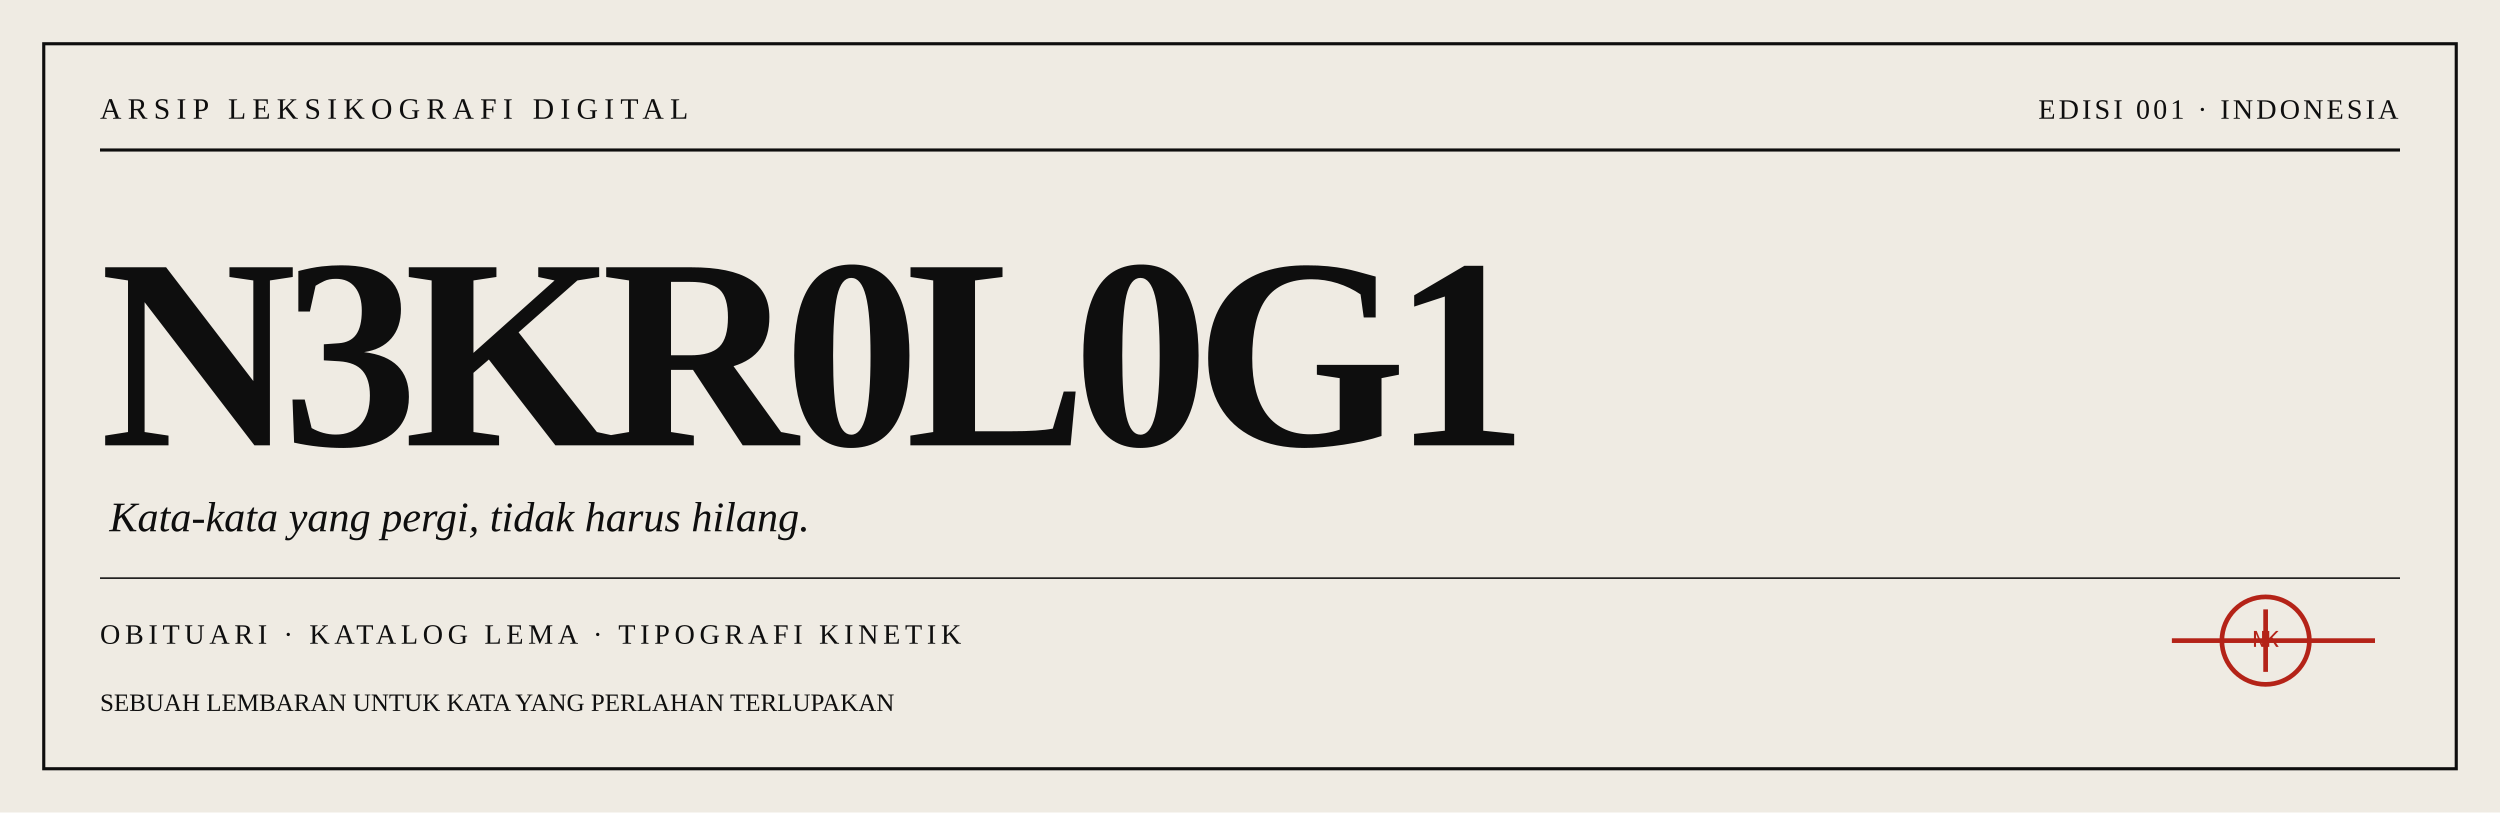
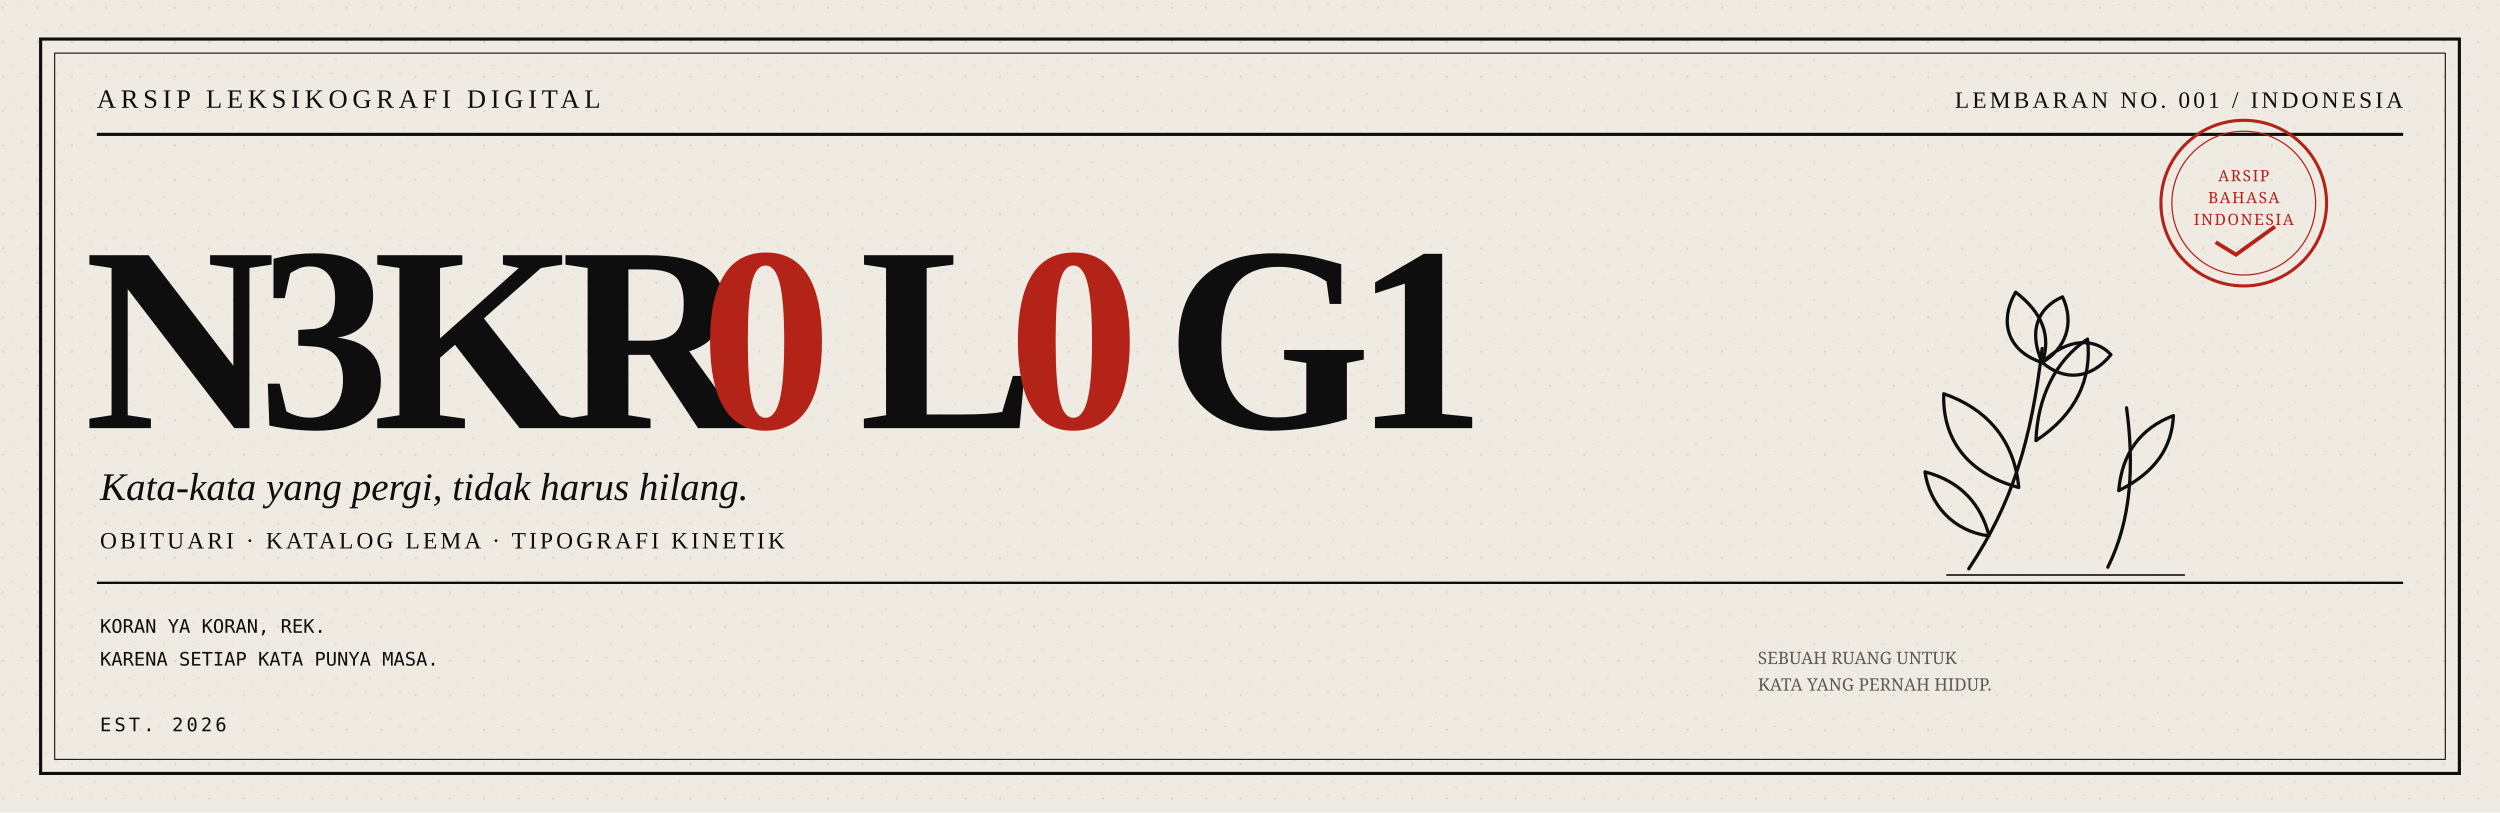
- <svg xmlns="http://www.w3.org/2000/svg" width="1600" height="520" viewBox="0 0 1600 520">
+ <svg xmlns="http://www.w3.org/2000/svg" width="1600" height="520" viewBox="0 0 1600 520" role="img" aria-labelledby="title desc">
+   <defs>
+     <pattern id="grain" width="22" height="22" patternUnits="userSpaceOnUse">
+       <circle cx="2" cy="5" r=".7" fill="#8A8171" opacity=".22" />
+       <circle cx="17" cy="16" r=".6" fill="#8A8171" opacity=".17" />
+       <path d="M6 20h3M13 3h2" stroke="#8A8171" stroke-width=".5" opacity=".15" />
+     </pattern>
+     <pattern id="rules" width="11" height="11" patternUnits="userSpaceOnUse">
+       <path d="M0 10.5H11" stroke="#0E0E0E" opacity=".05" />
+     </pattern>
+   </defs>
  <rect width="1600" height="520" fill="#EFEBE3" />
-   <rect x="28" y="28" width="1544" height="464" fill="none" stroke="#0E0E0E" stroke-width="2" />
+   <rect width="1600" height="520" fill="url(#grain)" />
+   <rect x="26" y="25" width="1548" height="470" fill="none" stroke="#0E0E0E" stroke-width="2" />
+   <rect x="35" y="34" width="1530" height="452" fill="none" stroke="#0E0E0E" stroke-width=".7" />
  <g fill="#0E0E0E" font-family="Georgia, 'Times New Roman', serif">
-     <text x="64" y="76" font-size="19" letter-spacing="4">ARSIP LEKSIKOGRAFI DIGITAL</text>
-     <text x="1535" y="76" font-size="18" text-anchor="end" letter-spacing="2">EDISI 001 · INDONESIA</text>
-     <line x1="64" y1="96" x2="1536" y2="96" stroke="#0E0E0E" stroke-width="2" />
-     <text x="64" y="285" font-size="174" font-weight="700" letter-spacing="-9">N3KR0L0G1</text>
-     <text x="70" y="340" font-size="27" font-style="italic">Kata-kata yang pergi, tidak harus hilang.</text>
-     <line x1="64" y1="370" x2="1536" y2="370" stroke="#0E0E0E" stroke-width="1" />
-     <text x="64" y="412" font-size="18" letter-spacing="3">OBITUARI · KATALOG LEMA · TIPOGRAFI KINETIK</text>
-     <text x="64" y="455" font-size="16">SEBUAH LEMBARAN UNTUK KATA YANG PERLAHAN TERLUPAKAN</text>
+     <text x="62" y="69" font-size="17" letter-spacing="3">ARSIP LEKSIKOGRAFI DIGITAL</text>
+     <text x="1538" y="69" font-size="15" text-anchor="end" letter-spacing="2">LEMBARAN NO. 001  /  INDONESIA</text>
  </g>
-   <g fill="none" stroke="#B42318" stroke-width="3">
-     <path d="M1390 410 h130" />
-     <path d="M1450 390 v40" />
-     <circle cx="1450" cy="410" r="28" />
+   <line x1="62" y1="86" x2="1538" y2="86" stroke="#0E0E0E" stroke-width="2" />
+   <g font-family="Georgia, 'Times New Roman', serif" font-weight="900" letter-spacing="-11">
+     <text x="54" y="274" font-size="169" fill="#0E0E0E">N3KR</text>
+     <text x="448" y="274" font-size="169" fill="#B42318">0</text>
+     <text x="550" y="274" font-size="169" fill="#0E0E0E">L</text>
+     <text x="645" y="274" font-size="169" fill="#B42318">0</text>
+     <text x="746" y="274" font-size="169" fill="#0E0E0E">G1</text>
  </g>
-   <text x="1450" y="414" text-anchor="middle" fill="#B42318" font-family="monospace" font-size="14">NK</text>
+   <g font-family="Georgia, 'Times New Roman', serif" fill="#0E0E0E">
+     <text x="64" y="320" font-size="25" font-style="italic">Kata-kata yang pergi, tidak harus hilang.</text>
+     <text x="64" y="351" font-size="15" letter-spacing="2">OBITUARI  ·  KATALOG LEMA  ·  TIPOGRAFI KINETIK</text>
+   </g>
+   <line x1="62" y1="373" x2="1538" y2="373" stroke="#0E0E0E" stroke-width="1.5" />
+   <g fill="#0E0E0E" font-family="monospace" font-size="12">
+     <text x="64" y="405">KORAN YA KORAN, REK.</text>
+     <text x="64" y="426">KARENA SETIAP KATA PUNYA MASA.</text>
+     <text x="64" y="468" letter-spacing="2">EST. 2026</text>
+   </g>
+   <g transform="translate(1240,210)" fill="none" stroke="#0E0E0E" stroke-width="2.1" stroke-linecap="round" stroke-linejoin="round">
+     <path d="M20 154C48 112 60 72 67 13M52 102C19 93 3 71 4 42C30 51 49 70 52 102ZM63 72C89 55 99 32 96 7C75 21 64 45 63 72ZM33 133C10 130 -5 113 -8 92C15 98 28 113 33 133Z" />
+     <path d="M67 22C45 15 39 -4 50 -23C67 -10 73 5 67 22ZM67 22C83 6 101 6 111 17C98 33 81 34 67 22ZM67 22C58 2 64 -13 80 -20C88 -3 82 13 67 22Z" />
+     <path d="M109 153C124 123 126 88 121 51M116 104C140 92 150 76 151 56C130 64 118 80 116 104Z" />
+     <path d="M6 158H158" stroke-width="1" />
+   </g>
+   <g transform="translate(1436,130)">
+     <circle cx="0" cy="0" r="53" fill="none" stroke="#B42318" stroke-width="2" />
+     <circle cx="0" cy="0" r="46" fill="none" stroke="#B42318" stroke-width=".8" />
+     <g fill="#B42318" font-family="Georgia, serif" text-anchor="middle">
+       <text y="-14" font-size="10" letter-spacing="1">ARSIP</text>
+       <text y="0" font-size="10" letter-spacing="1">BAHASA</text>
+       <text y="14" font-size="10" letter-spacing="1">INDONESIA</text>
+     </g>
+     <path d="M-18 25L-5 33L20 15" fill="none" stroke="#B42318" stroke-width="2.5" />
+   </g>
+   <g fill="#0E0E0E" opacity=".65" font-family="Georgia, serif" font-size="11">
+     <text x="1125" y="425">SEBUAH RUANG UNTUK</text>
+     <text x="1125" y="442">KATA YANG PERNAH HIDUP.</text>
+   </g>
</svg>
